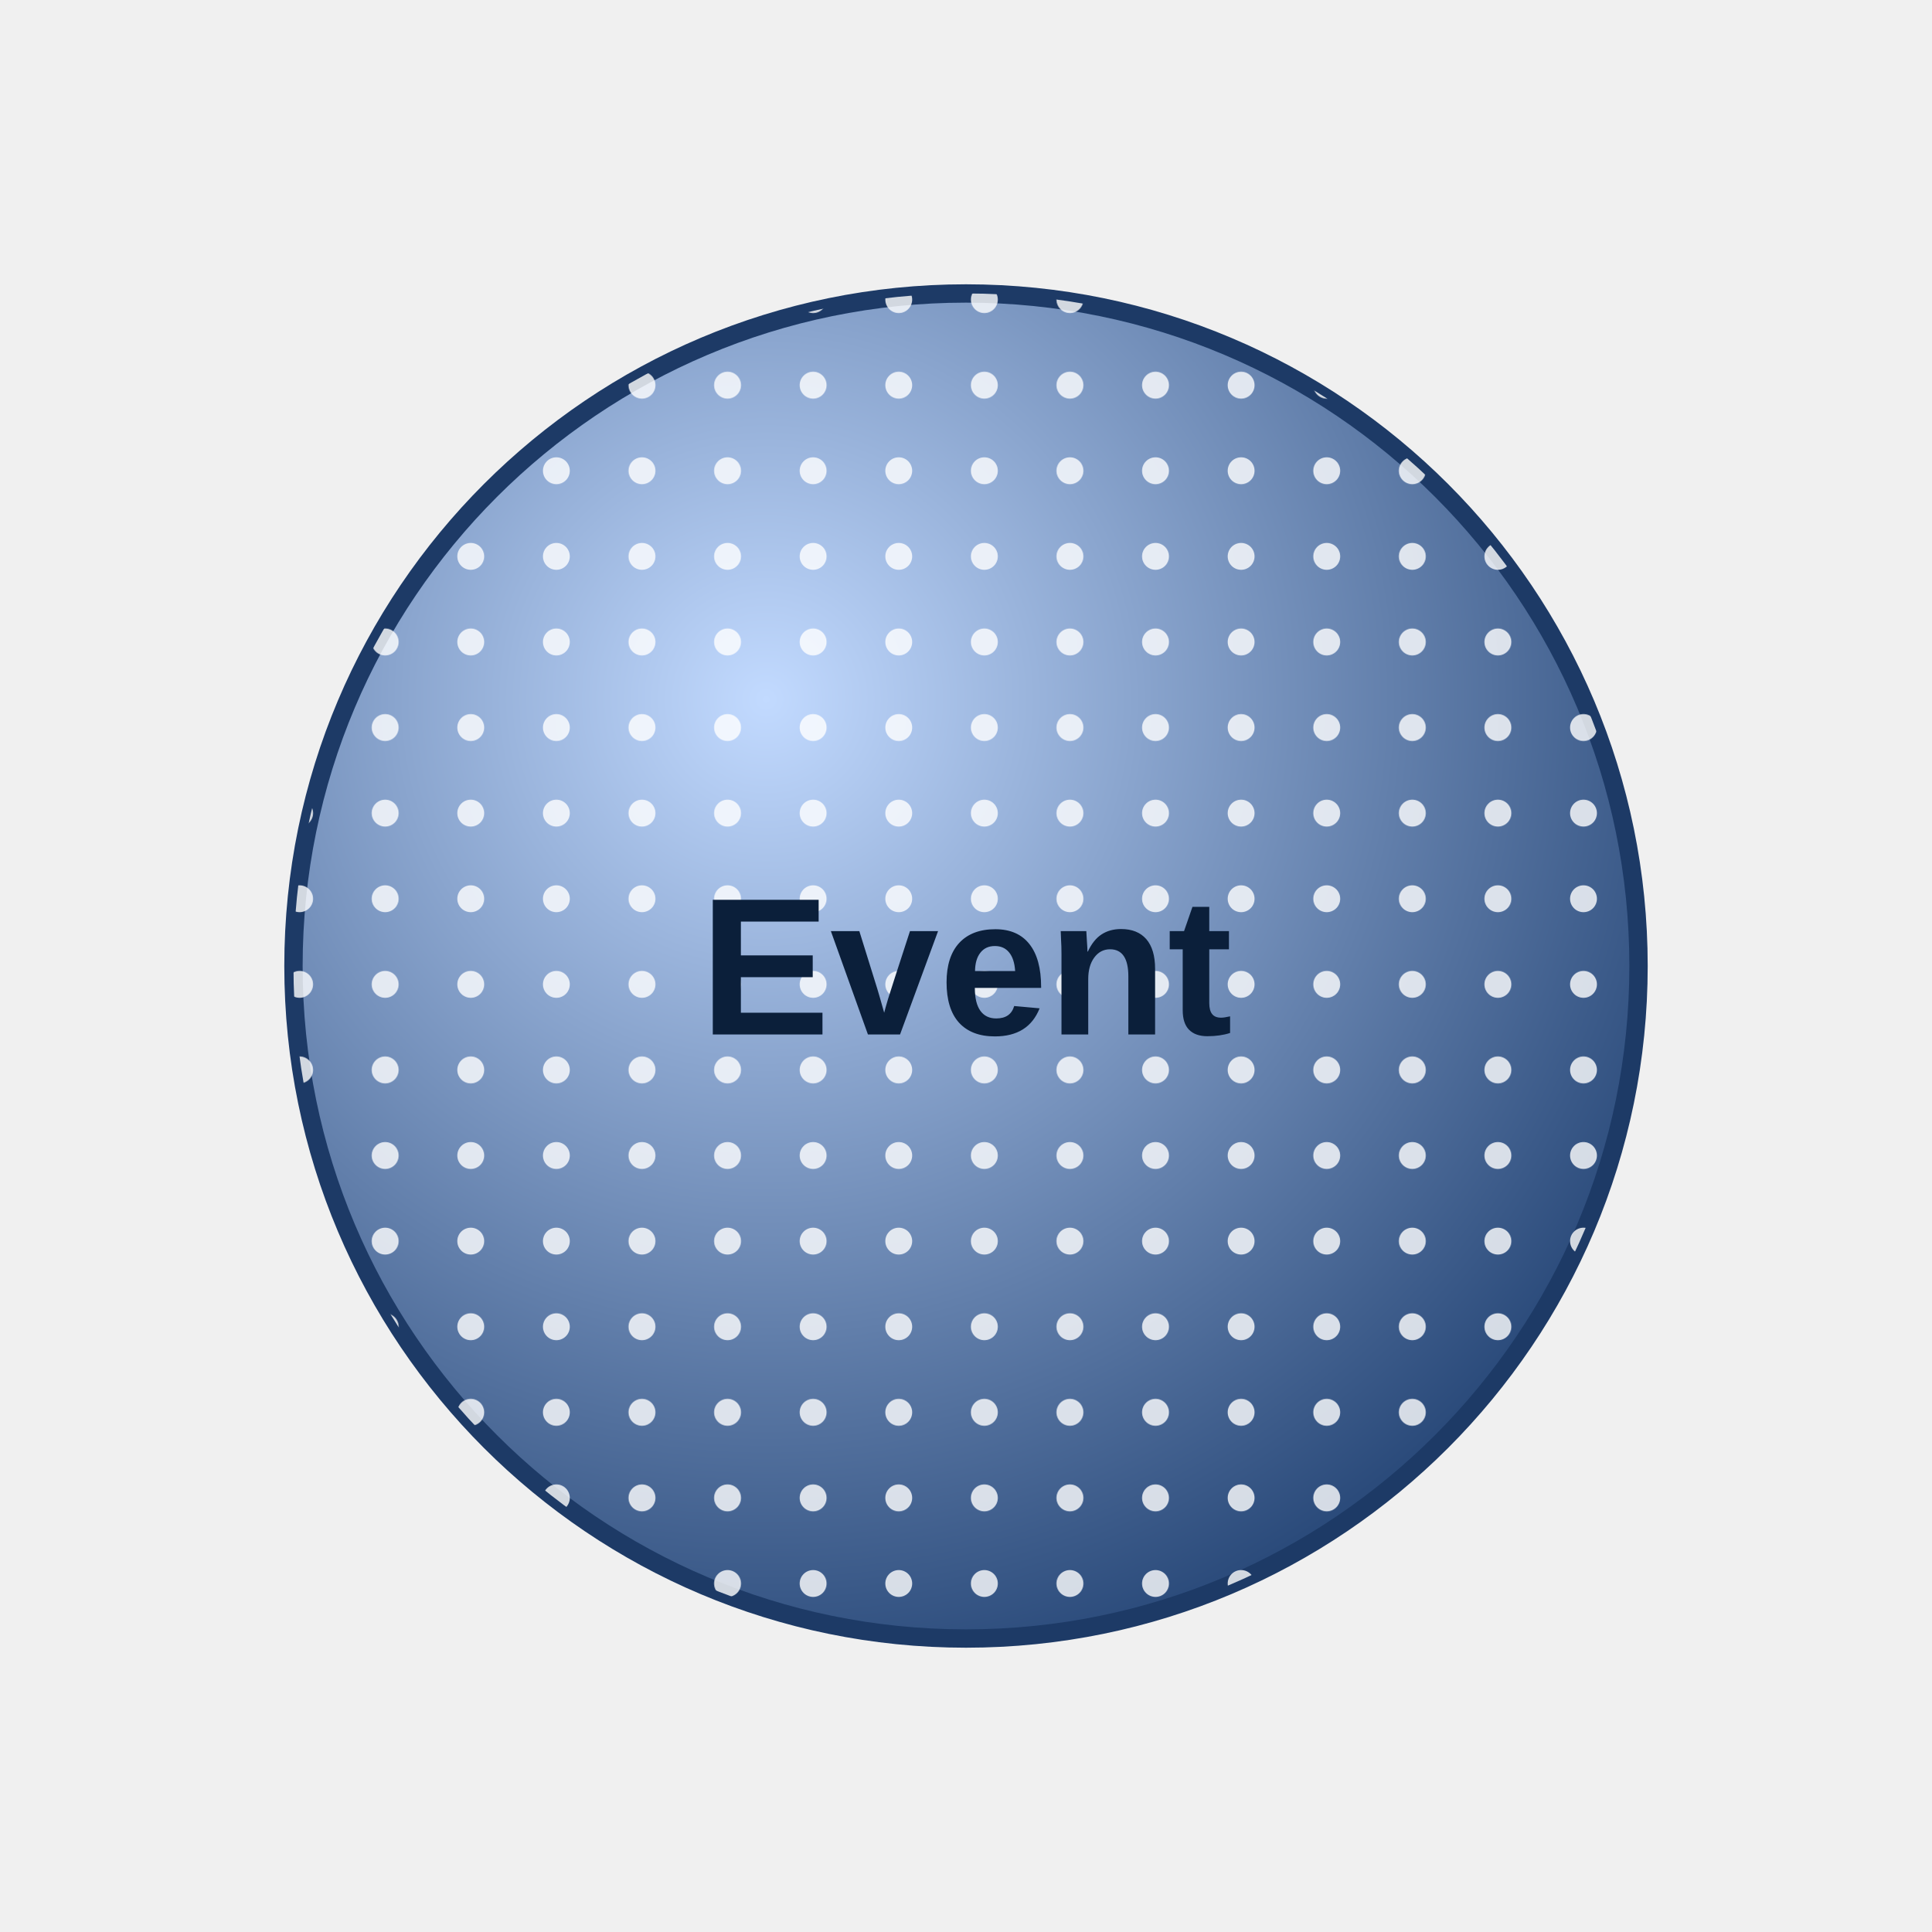
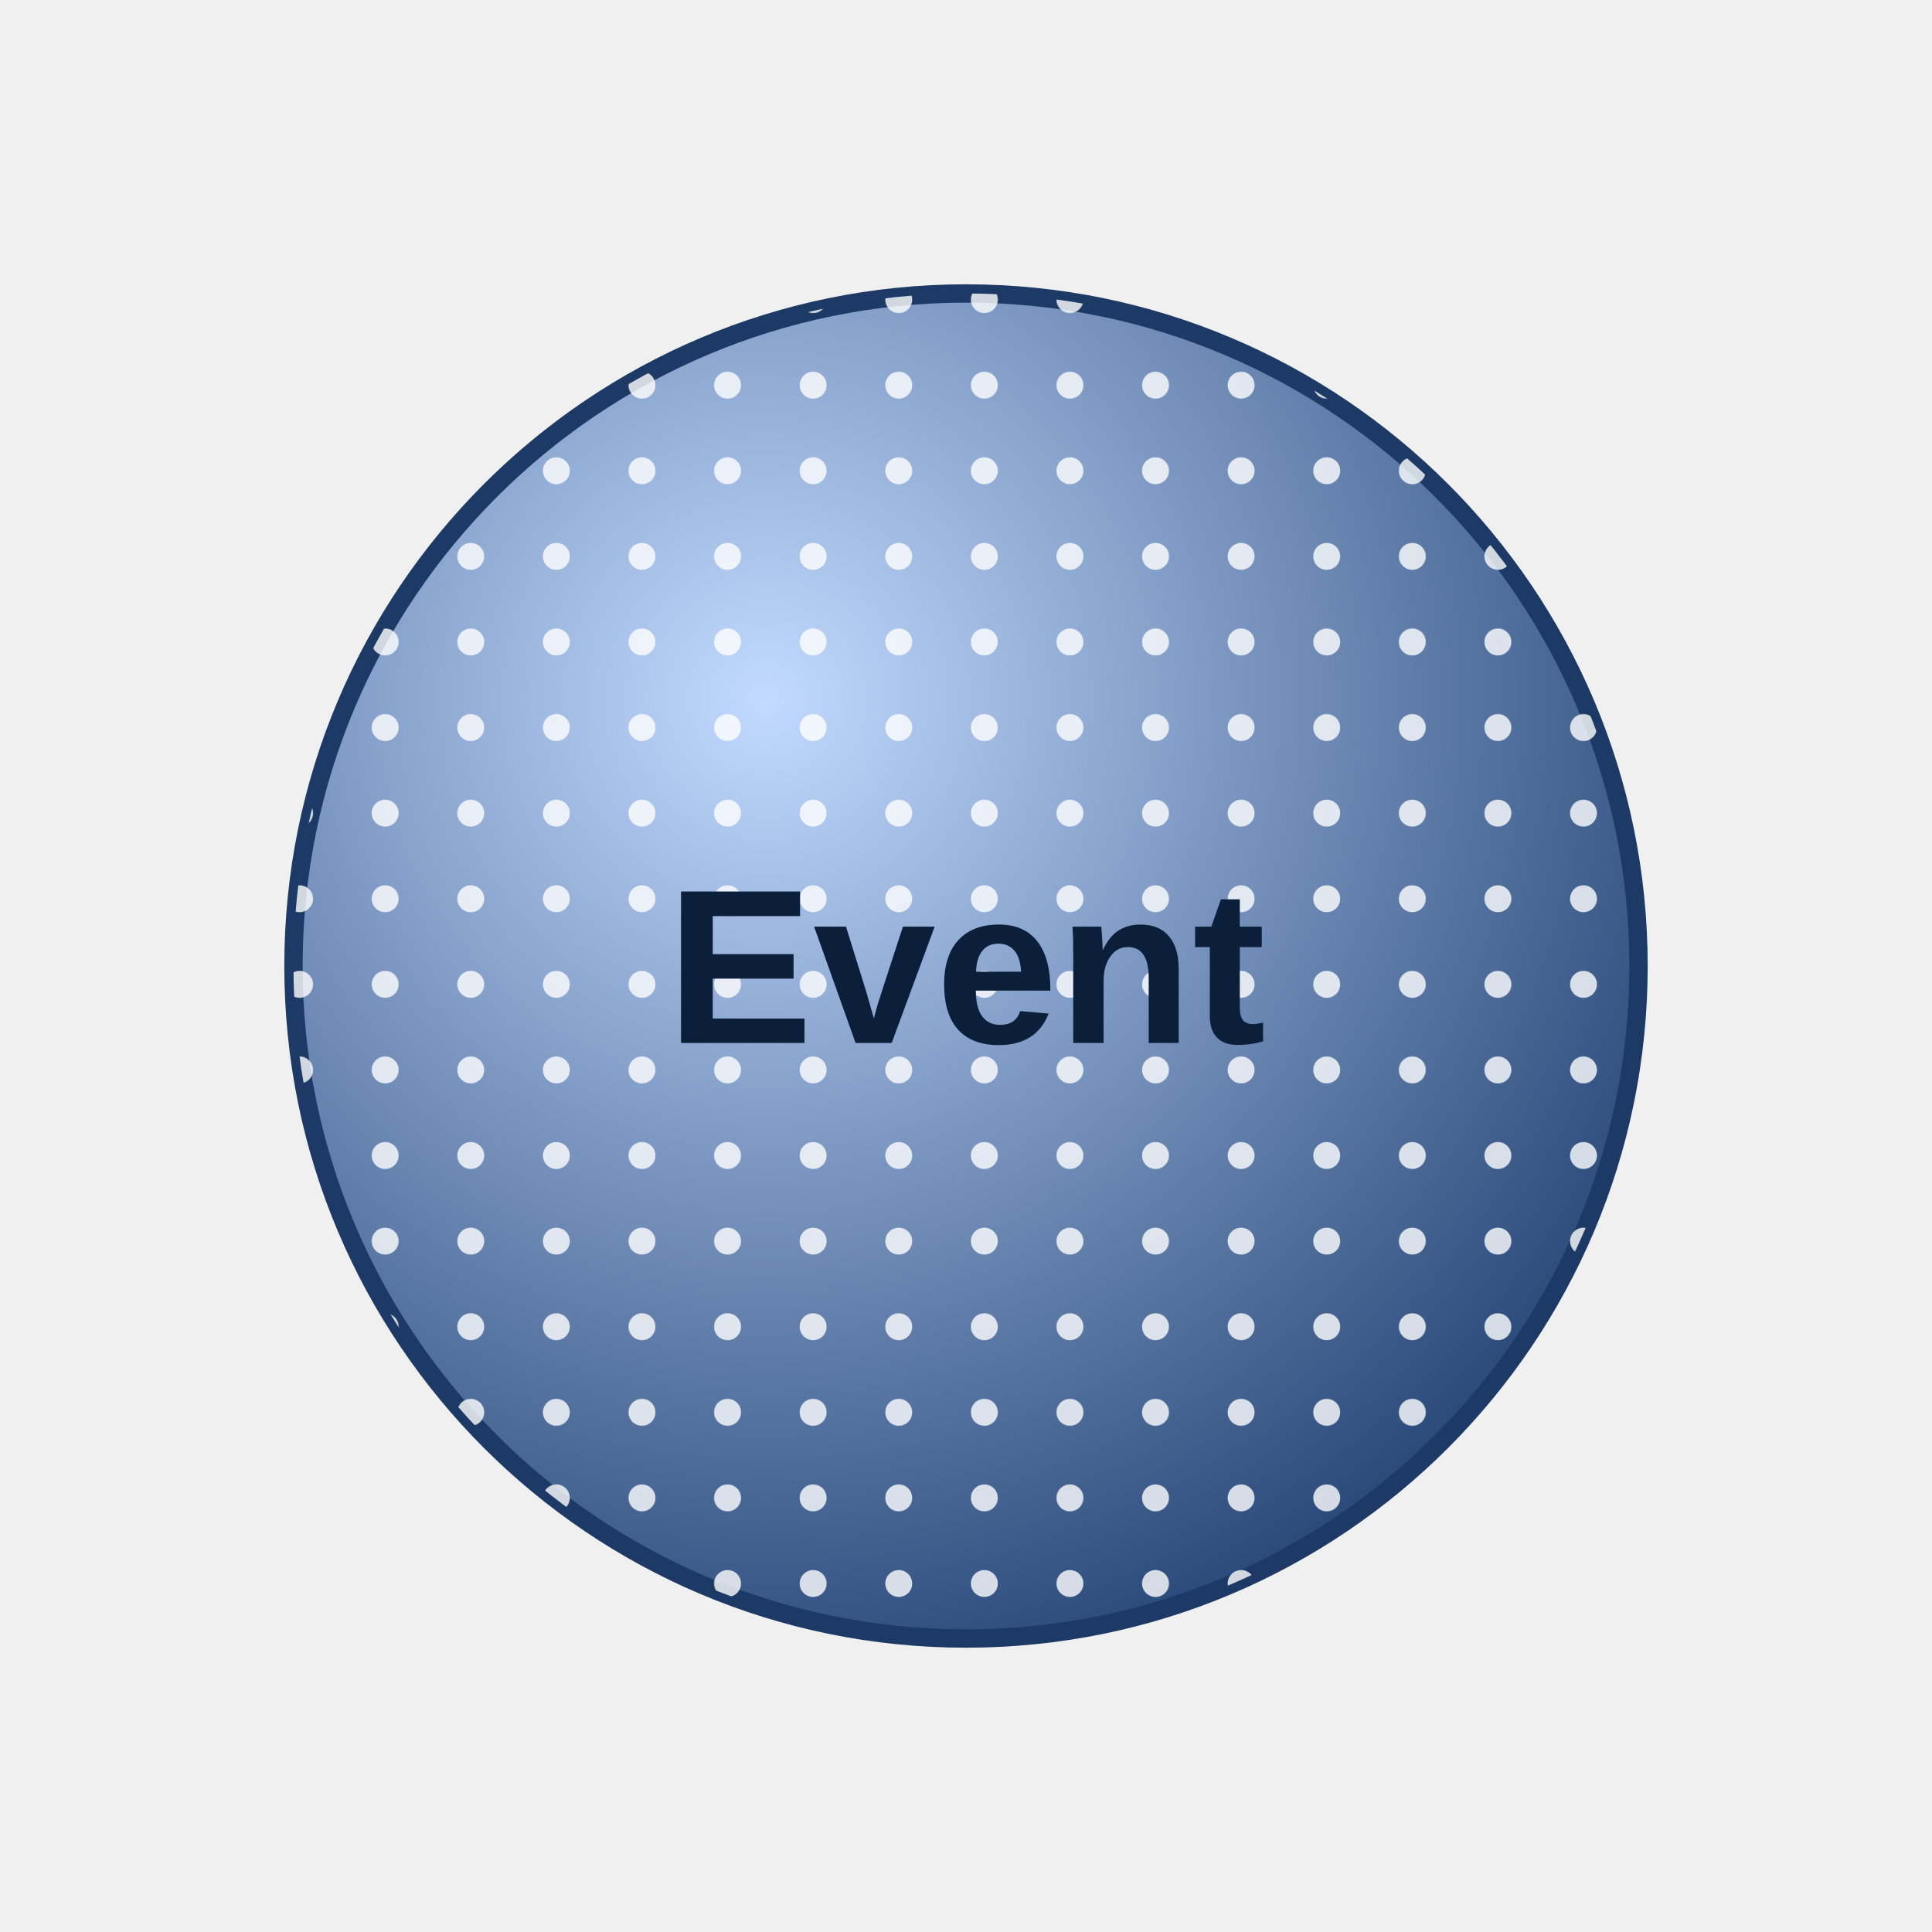
<svg xmlns="http://www.w3.org/2000/svg" viewBox="0 0 158 158" width="158" height="158">
  <g data-face="wrap">
    <defs>
      <radialGradient id="sphere-grad" cx="35%" cy="30%" r="75%">
        <stop offset="0%" stop-color="#C2DAFF" />
        <stop offset="100%" stop-color="#2A4A7A" />
      </radialGradient>
    </defs>
    <circle data-face="sphere" cx="79.00" cy="79.00" r="55.00" fill="url(#sphere-grad)" stroke="#1D3A66" stroke-width="1.50" />
    <defs>
      <pattern id="sphere-pattern" patternUnits="userSpaceOnUse" width="7.00" height="7.00">
        <circle cx="3.50" cy="3.50" r="1.1" fill="#FFFFFF" fill-opacity="0.8" />
      </pattern>
    </defs>
    <circle data-face="sphere-pattern" cx="79.00" cy="79.00" r="55.00" fill="url(#sphere-pattern)" stroke="none" />
-     <text x="79.00" y="79.00" font-family="Helvetica Neue, Arial, sans-serif" font-size="16.00" font-weight="600" fill="#0B1F3A" text-anchor="middle" dy=".35em">Event</text>
+     <text x="79.00" y="79.00" font-family="Helvetica Neue, Arial, sans-serif" font-size="18.00" font-weight="600" fill="#0B1F3A" text-anchor="middle" dy=".35em">Event</text>
  </g>
</svg>
